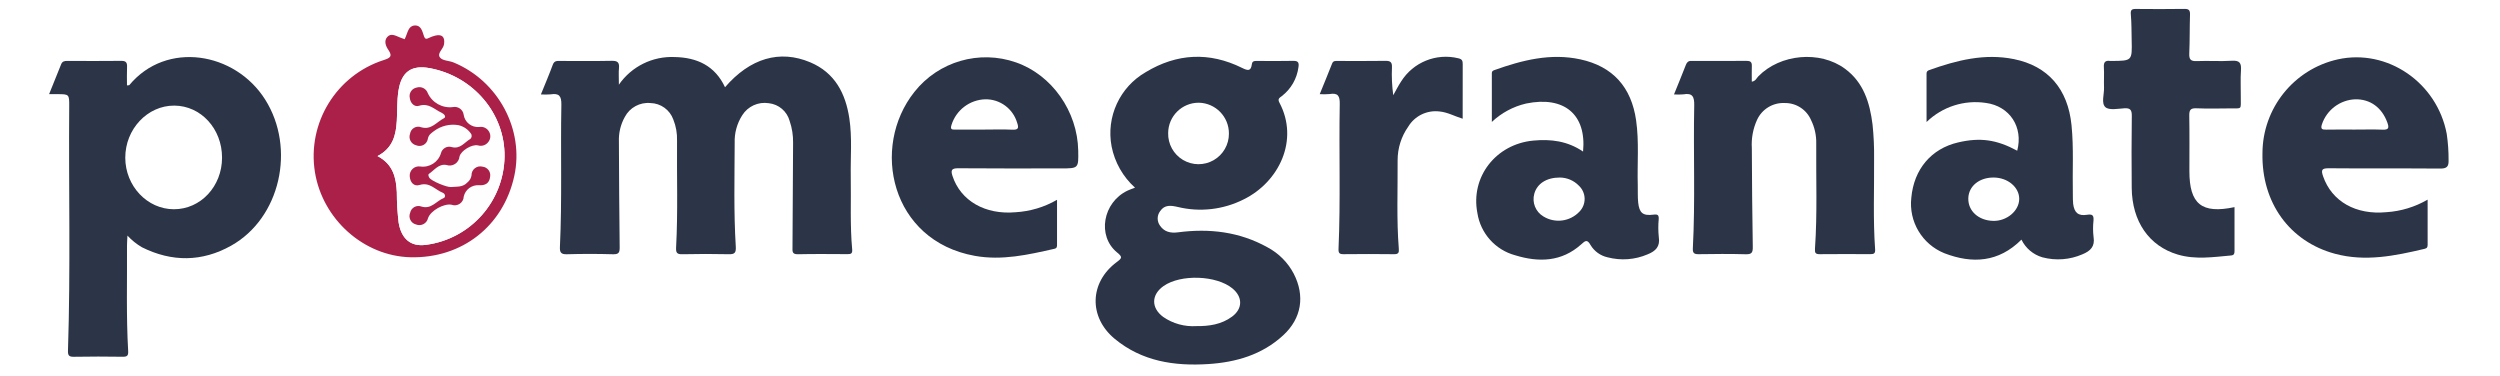
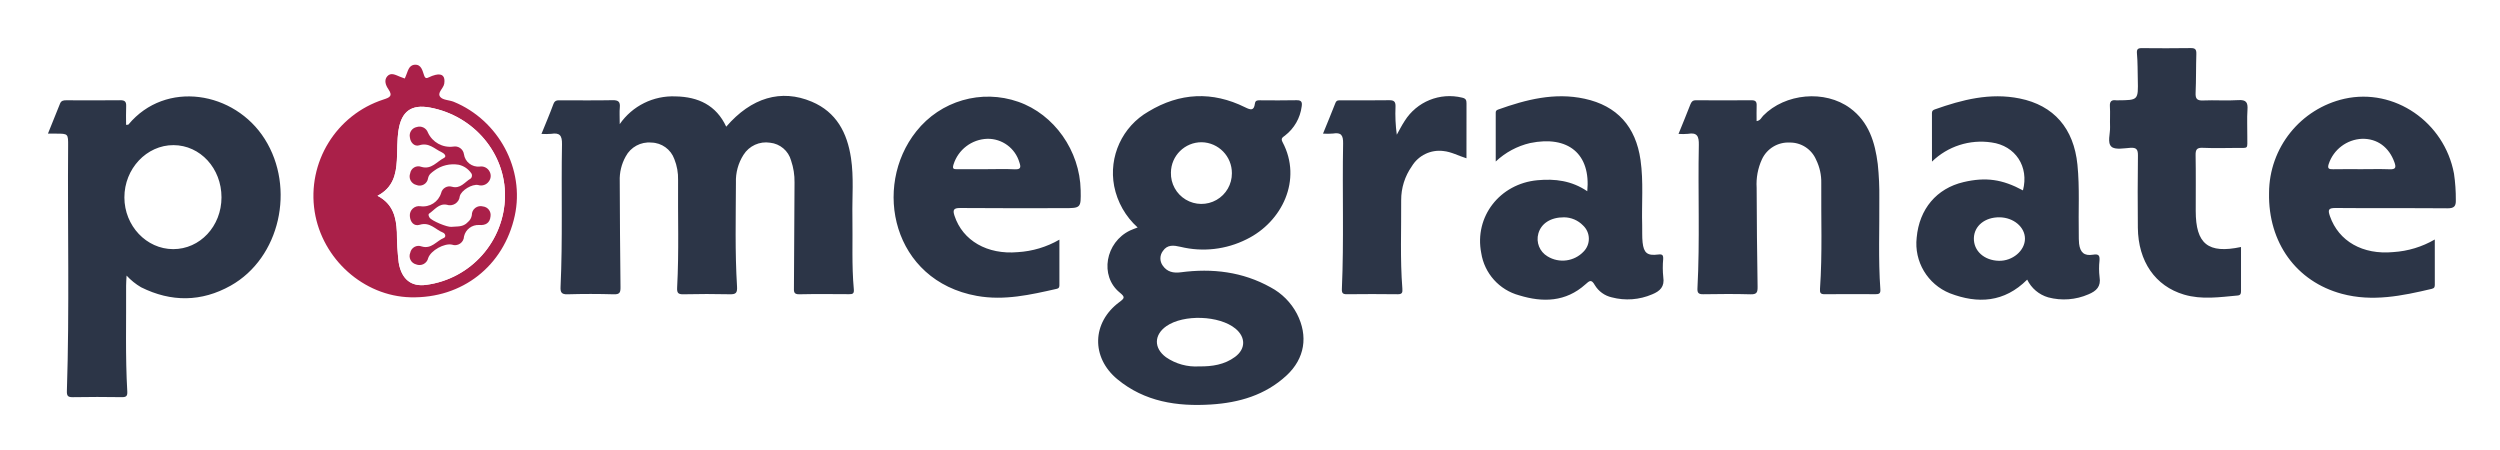
- <svg xmlns="http://www.w3.org/2000/svg" id="Layer_1" data-name="Layer 1" viewBox="0.264 5.88 595.92 89.44">
+ <svg xmlns="http://www.w3.org/2000/svg" viewBox="0.58 -3.42 593.84 106.84">
  <defs>
-     <style>.cls-1{fill:#2c3547;}.cls-2{fill:#aa2049;}.cls-3{fill:#fefefe;}</style>
+     <style>.cls-1{fill:#2c3547}.cls-2{fill:#aa2049}</style>
  </defs>
-   <path class="cls-1" d="M270.812,50.614a17.861,17.861,0,0,1-5.578-9.818,16.812,16.812,0,0,1,8.159-17.731c7.41-4.474,15.137-4.863,22.936-1.001,1.345.666,2.11.854,2.335-.861.1-.76.544-.801,1.133-.799,2.927.011,5.855.051,8.781-.017,1.213-.028,1.346.539,1.197,1.503a10.381,10.381,0,0,1-3.961,6.893c-.549.426-1.068.64-.576,1.566,4.734,8.915-.095,18.933-8.545,23.071a22.893,22.893,0,0,1-15.673,1.797c-1.607-.37-3.141-.605-4.214.991a2.91,2.91,0,0,0-.04,3.455c1.041,1.512,2.528,1.83,4.303,1.597,7.467-.983,14.663-.143,21.334,3.576a15.027,15.027,0,0,1,6.243,6.275c2.723,5.296,1.883,10.634-2.482,14.672-5.036,4.659-11.261,6.457-17.912,6.88-8.067.513-15.783-.649-22.263-6.004-6.27-5.181-6.045-13.488.479-18.317,1.283-.95,1.392-1.202.072-2.283-4.816-3.941-3.401-11.947,2.5-14.744C269.569,51.064,270.129,50.882,270.812,50.614Zm14.632,32.998c3.044.037,5.99-.398,8.503-2.258,2.556-1.892,2.557-4.681.108-6.708-3.797-3.142-12.311-3.454-16.412-.6-2.971,2.068-3.031,5.223-.103,7.385A12.505,12.505,0,0,0,285.445,83.612Zm.581-53.247a7.267,7.267,0,0,0-7.308,7.212,7.242,7.242,0,1,0,14.481.15A7.318,7.318,0,0,0,286.025,30.365Z" />
-   <path class="cls-1" d="M129.197,28.388c1.002-2.478,1.986-4.77,2.845-7.108.365-.994,1.073-.87,1.807-.871,4.084-.003,8.169.052,12.251-.032,1.357-.028,1.837.384,1.707,1.731-.104,1.075-.021,2.167-.021,3.956a15.325,15.325,0,0,1,13.298-6.586c5.327.099,9.618,2.073,12.001,7.193,5.968-6.911,13.033-9.012,20.317-5.938,5.872,2.478,8.422,7.404,9.322,13.387.692,4.601.253,9.241.334,13.863.101,5.78-.192,11.569.337,17.338.094,1.022-.3,1.14-1.109,1.137-3.948-.016-7.897-.066-11.843.024-1.416.032-1.281-.742-1.274-1.66q.084-12.453.141-24.905a15.227,15.227,0,0,0-.821-5.203,5.786,5.786,0,0,0-4.978-4.234,6.303,6.303,0,0,0-6.328,2.883,11.483,11.483,0,0,0-1.794,6.593c-.027,8.232-.244,16.469.262,24.691.094,1.522-.28,1.862-1.704,1.831q-5.511-.122-11.025.003c-1.303.031-1.565-.359-1.497-1.618.456-8.498.148-17.006.223-25.51a12.438,12.438,0,0,0-.886-4.98,5.931,5.931,0,0,0-5.459-3.929,6.246,6.246,0,0,0-6.099,3.307,11.16,11.16,0,0,0-1.413,5.877c.043,8.368.071,16.736.182,25.104.017,1.256-.131,1.798-1.58,1.755q-5.509-.162-11.025-.001c-1.431.04-1.695-.504-1.636-1.765.527-11.289.133-22.587.344-33.878.04-2.129-.57-2.784-2.569-2.473A15.841,15.841,0,0,1,129.197,28.388Z" />
-   <path class="cls-1" d="M11.969,28.321c1.006-2.489,1.954-4.797,2.868-7.118.279-.709.794-.806,1.459-.803,4.289.016,8.578.038,12.866-.012,1.089-.013,1.435.373,1.388,1.423-.067,1.467-.017,2.939-.017,4.433.337-.049.509-.022.566-.09,8.818-10.607,25.194-7.916,32.375,3.459,7.338,11.623,3.62,28.246-8.1,34.821-6.931,3.888-14.126,3.952-21.283.383a14.923,14.923,0,0,1-3.445-2.777c-.048,1.033-.113,1.731-.109,2.428.053,8.368-.204,16.741.278,25.102.064,1.102-.261,1.363-1.309,1.348-3.879-.054-7.761-.069-11.64.007-1.194.023-1.436-.355-1.399-1.486.632-19.392.146-38.791.294-58.186.022-2.924.003-2.925-2.866-2.931C13.305,28.32,12.715,28.321,11.969,28.321Zm41.224,15.14c.003-6.89-5.034-12.378-11.389-12.407-6.393-.029-11.693,5.612-11.678,12.43.014,6.737,5.228,12.261,11.582,12.273C48.091,55.769,53.19,50.31,53.193,43.461Z" />
-   <path class="cls-1" d="M399.29,28.388c.997-2.466,1.93-4.711,2.806-6.978.249-.643.543-1.016,1.299-1.012q6.636.034,13.272-.002c.893-.006,1.21.34,1.18,1.205-.043,1.218-.011,2.438-.011,3.748.908-.128,1.141-.853,1.572-1.292,5.213-5.313,14.643-6.197,20.635-1.795,4.455,3.273,5.924,8.117,6.576,13.303a69.534,69.534,0,0,1,.367,8.146c.057,7.21-.268,14.425.248,21.627.072,1.002-.355,1.126-1.16,1.122-4.016-.019-8.032-.033-12.047.008-1.023.011-1.199-.334-1.131-1.317.579-8.358.233-16.731.3-25.098a11.937,11.937,0,0,0-1.222-5.523,6.725,6.725,0,0,0-6.295-4.092,6.883,6.883,0,0,0-6.581,3.992,14.064,14.064,0,0,0-1.253,6.741c.043,7.824.081,15.649.226,23.471.026,1.38-.179,1.891-1.691,1.845-3.74-.113-7.486-.07-11.229-.016-1.057.015-1.427-.282-1.369-1.375.6-11.355.099-22.722.33-34.08.042-2.041-.369-3.039-2.586-2.647A14.048,14.048,0,0,1,399.29,28.388Z" />
-   <path class="cls-1" d="M482.111,62.999c-5.437,5.44-11.73,5.797-18.356,3.249a12.718,12.718,0,0,1-7.895-13.233c.615-6.794,4.744-11.685,11.131-13.181,5.275-1.236,9.184-.69,14.112,1.97,1.484-5.644-1.78-10.62-7.466-11.39a16.714,16.714,0,0,0-14.144,4.552c0-4.157.004-7.851-.005-11.544-.001-.488.224-.692.67-.85,6.531-2.32,13.142-4.017,20.151-2.604,8.147,1.642,12.874,7.119,13.739,15.741.552,5.503.195,11.014.316,16.52a21.898,21.898,0,0,0,.074,2.242c.262,2.085,1.211,2.945,3.294,2.607,1.394-.226,1.636.199,1.553,1.422a16.957,16.957,0,0,0,.018,3.872c.374,2.266-.753,3.335-2.642,4.121a14.549,14.549,0,0,1-9.565.72A8.039,8.039,0,0,1,482.111,62.999Zm-6.571-14.801c-3.461-.04-6.016,2.033-6.094,4.943-.081,3.025,2.437,5.308,5.942,5.389,3.249.075,6.181-2.404,6.192-5.235C481.592,50.523,478.882,48.237,475.54,48.198Z" />
-   <path class="cls-1" d="M377.615,42.006c.862-8.9-4.565-13.312-13.588-11.445a17.755,17.755,0,0,0-8.156,4.384c0-4.116.001-7.875-.002-11.633-0-.395.195-.576.565-.708,6.659-2.378,13.409-4.118,20.543-2.573,7.727,1.674,12.157,6.611,13.287,14.556.732,5.152.242,10.327.392,15.489.04,1.36-.047,2.73.098,4.078.268,2.499,1.13,3.213,3.626,2.891,1.034-.133,1.315.067,1.267,1.079a21.686,21.686,0,0,0,.023,4.28c.346,2.262-.748,3.323-2.656,4.099a14.754,14.754,0,0,1-9.568.71,6.326,6.326,0,0,1-4.039-2.911c-.824-1.462-1.265-1.044-2.249-.161-4.654,4.175-10.11,4.313-15.705,2.594a12.391,12.391,0,0,1-9.028-10.073c-1.678-8.609,4.409-16.441,13.347-17.272C369.937,39.004,373.881,39.476,377.615,42.006ZM372.106,48.2c-3.198-.014-5.433,1.457-6.109,3.835a4.792,4.792,0,0,0,2.177,5.444,6.858,6.858,0,0,0,8.563-1.134,4.327,4.327,0,0,0-.136-6.22A6.351,6.351,0,0,0,372.106,48.2Z" />
-   <path class="cls-1" d="M578.931,53.466c0,3.852-.004,7.304.004,10.757.001.528-.106.824-.732.972-7.046,1.665-14.093,3.128-21.34,1.178-10.833-2.916-17.535-12.184-17.301-23.952a22.99,22.99,0,0,1,17.944-22.388c11.82-2.617,23.691,5.523,25.984,17.775a41.378,41.378,0,0,1,.438,6.296c.05,1.494-.446,1.969-1.987,1.957-8.849-.073-17.699.008-26.548-.073-1.738-.016-1.895.431-1.367,1.945,2.078,5.961,7.788,9.211,15.055,8.528A22.404,22.404,0,0,0,578.931,53.466ZM561.492,36.766c2.243,0,4.489-.064,6.728.023,1.462.056,1.549-.468,1.116-1.677-1.278-3.566-4.064-5.636-7.664-5.562a8.752,8.752,0,0,0-7.946,5.996c-.355,1.106.08,1.256,1.037,1.236C557.006,36.734,559.249,36.766,561.492,36.766Z" />
-   <path class="cls-1" d="M252.227,53.505c0,3.773 0,7.218,0,10.663,0,.481.016.871-.659,1.024-6.239,1.415-12.454,2.84-18.937,1.675-20.048-3.602-24.89-25.911-14.403-39.08a21.734,21.734,0,0,1,24.237-7.026c8.528,2.975,14.636,11.636,14.813,21.006.081,4.256.081,4.256-4.116,4.256-8.164,0-16.328.042-24.491-.035-1.623-.015-1.804.499-1.356,1.857,1.95,5.913,7.791,9.261,15.011,8.628A22.36,22.36,0,0,0,252.227,53.505ZM234.889,36.766c2.237,0,4.478-.084,6.71.029,1.504.076,1.509-.521,1.119-1.653a7.786,7.786,0,0,0-7.625-5.593,8.71,8.71,0,0,0-8.021,6.108c-.351,1.092.092,1.121.902,1.115C230.279,36.754,232.584,36.766,234.889,36.766Z" />
-   <path class="cls-1" d="M532.901,55.251c0,3.582-.001,6.976.001,10.37 0.0.568-.01,1.082-.793,1.152-4.259.379-8.517,1.04-12.75-.216-6.809-2.02-10.881-7.858-10.962-15.888q-.087-8.57.019-17.142c.018-1.389-.309-1.935-1.784-1.836-1.539.103-3.632.526-4.506-.267-1.044-.948-.27-3.071-.33-4.682-.061-1.63.063-3.269-.039-4.896-.076-1.212.403-1.594,1.515-1.44a2.844,2.844,0,0,0,.408.002c4.816-.036,4.819-.036,4.704-4.96-.047-2.039-.019-4.086-.198-6.114-.091-1.031.161-1.331,1.156-1.322,3.877.033,7.755.052,11.632-.011,1.13-.018,1.35.408,1.317,1.426-.097,3.058-.04,6.121-.173,9.176-.06,1.388.287,1.905,1.771,1.84,2.784-.121,5.585.1,8.362-.082,1.9-.124,2.309.567,2.187,2.295-.148,2.098-.016,4.215-.04,6.324-.036,3.161.453,2.707-2.641,2.74-2.653.028-5.309.083-7.957-.026-1.383-.057-1.706.418-1.683,1.729.077,4.42.029,8.843.029,13.264C522.146,54.514,525.073,56.912,532.901,55.251Z" />
-   <path class="cls-2" d="M96.724,15.229c.084-.194.16-.38.244-.562.499-1.082.644-2.61,2.132-2.709,1.575-.104,1.829,1.422,2.219,2.526.274.776.576.736,1.165.447a7.343,7.343,0,0,1,1.522-.563c1.691-.403,2.357.375,2.1,2.078-.176,1.164-1.785,2.159-.928,3.182.626.747,2.137.702,3.201,1.14,10.669,4.393,16.878,16.019,14.477,27.052-2.602,11.953-12.486,19.687-24.767,19.38C86.959,66.922,77.127,58.138,75.325,46.863A24.071,24.071,0,0,1,91.69,20.209c1.45-.466,2.266-.823,1.14-2.449-.61-.88-1.085-2.105-.272-3.047.878-1.016,2.004-.315,3.007.082C95.941,14.944,96.323,15.079,96.724,15.229ZM90.256,43.085c3.735,1.95,4.427,5.161,4.598,8.592a60.723,60.723,0,0,0,.443,7.325c.672,3.912,2.988,5.759,6.577,5.229a21.538,21.538,0,0,0,18.66-21.005c.145-10.212-7.396-19.147-17.8-21.09-4.43-.827-6.79.892-7.488,5.392-.367,2.366-.257,4.75-.394,7.124C94.656,38.02,93.948,41.161,90.256,43.085Z" />
-   <path class="cls-1" d="M314.845,28.321c1.033-2.543,2.018-4.908,2.949-7.294.272-.697.792-.618,1.327-.618,3.813-.001,7.627.038,11.439-.024,1.169-.019,1.543.366,1.504,1.519a37.246,37.246,0,0,0,.306,6.674c.619-1.092,1.176-2.224,1.868-3.268a12.573,12.573,0,0,1,13.648-5.538c.904.197,1.046.613,1.042,1.384-.02,3.813-.009,7.626-.009,11.439,0,.467,0,.935,0,1.583-1.931-.588-3.583-1.538-5.495-1.726a7.631,7.631,0,0,0-7.481,3.617,13.866,13.866,0,0,0-2.532,8.048c.046,7.009-.269,14.024.281,21.024.073.931-.047,1.345-1.121,1.331-4.017-.054-8.035-.047-12.051-.004-.979.01-1.239-.267-1.195-1.272.502-11.499.078-23.007.292-34.508.037-1.972-.446-2.719-2.42-2.388A15.189,15.189,0,0,1,314.845,28.321Z" />
-   <path class="cls-3" d="M90.256,43.085c3.692-1.924,4.4-5.066,4.595-8.433.137-2.374.027-4.758.394-7.124.698-4.5,3.059-6.219,7.488-5.392,10.404,1.943,17.945,10.878,17.8,21.09a21.538,21.538,0,0,1-18.66,21.005c-3.589.53-5.904-1.317-6.577-5.229a60.723,60.723,0,0,1-.443-7.325C94.683,48.247,93.991,45.036,90.256,43.085ZM114.379,50.025c1.511.126,2.568-.437,2.717-2.041a2.036,2.036,0,0,0-1.775-2.364,2.087,2.087,0,0,0-2.663,2.073,2.65,2.65,0,0,1-.967,1.662c-1.109,1.224-2.544.97-3.92,1.111-.965.099-4.704-1.43-5.171-2.223-.171-.289-.363-.732-.078-.928,1.29-.884,2.31-2.442,4.149-2.109a2.349,2.349,0,0,0,3.123-2.012c.355-1.422,2.953-2.97,4.386-2.66a2.251,2.251,0,0,0,2.518-.857,2.154,2.154,0,0,0,.189-2.321,2.235,2.235,0,0,0-2.37-1.209,3.424,3.424,0,0,1-3.737-2.946,2.151,2.151,0,0,0-2.549-1.796,5.789,5.789,0,0,1-6.004-3.333,2.122,2.122,0,0,0-2.661-1.313A2.049,2.049,0,0,0,97.946,29.224c.139,1.278,1.128,2.222,2.211,1.872,2.308-.746,3.655.884,5.359,1.655.611.276,1.236.986.534,1.339-1.708.859-2.977,2.844-5.388,2.124A1.963,1.963,0,0,0,98.009,37.766a2.079,2.079,0,0,0,1.459,2.745,2.018,2.018,0,0,0,2.791-1.599c.2-.923.797-1.285,1.456-1.787a7.618,7.618,0,0,1,5.853-1.406,4.916,4.916,0,0,1,2.939,1.99.944.944,0,0,1-.156,1.307c-1.39.804-2.375,2.485-4.427,1.919a2.028,2.028,0,0,0-2.552,1.477,4.49,4.49,0,0,1-4.95,3.153,2.182,2.182,0,0,0-2.492,2.302c.08,1.463.974,2.535,2.361,2.104,2.414-.75,3.712,1.156,5.503,1.852.615.239.773,1.058.197,1.288-1.733.691-2.926,2.724-5.258,2.009a2.012,2.012,0,0,0-2.704,1.494,2.043,2.043,0,0,0,1.386,2.768,2.118,2.118,0,0,0,2.877-1.508c.627-1.801,3.801-3.552,5.612-3.189a2.152,2.152,0,0,0,2.9-1.966A3.484,3.484,0,0,1,114.379,50.025Z" />
-   <path class="cls-2" d="M114.377,50.023a3.487,3.487,0,0,0-3.573,2.695,2.152,2.152,0,0,1-2.9,1.966c-1.811-.363-4.985,1.387-5.612,3.189a2.118,2.118,0,0,1-2.877,1.508,2.043,2.043,0,0,1-1.386-2.768,2.012,2.012,0,0,1,2.704-1.494c2.331.715,3.524-1.318,5.258-2.009.576-.229.417-1.049-.197-1.288-1.791-.696-3.089-2.602-5.503-1.852-1.387.431-2.281-.641-2.361-2.104a2.182,2.182,0,0,1,2.492-2.302,4.49,4.49,0,0,0,4.95-3.153,2.028,2.028,0,0,1,2.552-1.477c2.052.566,3.037-1.115,4.427-1.919a.944.944,0,0,0,.156-1.307,4.916,4.916,0,0,0-2.939-1.99,7.618,7.618,0,0,0-5.853,1.406c-.659.502-1.255.864-1.456,1.787a2.018,2.018,0,0,1-2.791,1.599,2.079,2.079,0,0,1-1.459-2.745,1.963,1.963,0,0,1,2.653-1.552c2.411.72,3.68-1.265,5.388-2.124.702-.353.076-1.063-.534-1.339-1.704-.771-3.051-2.401-5.359-1.655-1.083.35-2.072-.594-2.211-1.872a2.049,2.049,0,0,1,1.621-2.466,2.122,2.122,0,0,1,2.661,1.313,5.789,5.789,0,0,0,6.004,3.333,2.151,2.151,0,0,1,2.549,1.796,3.424,3.424,0,0,0,3.737,2.946,2.235,2.235,0,0,1,2.37,1.209,2.154,2.154,0,0,1-.189,2.321,2.251,2.251,0,0,1-2.518.857c-1.434-.31-4.032,1.238-4.386,2.66a2.349,2.349,0,0,1-3.123,2.012c-1.839-.333-2.86,1.225-4.149,2.109-.284.195-.092.638.078.928.467.793,4.206,2.322,5.171,2.223,1.376-.141,2.811.113,3.92-1.111a2.65,2.65,0,0,0,.967-1.662,2.087,2.087,0,0,1,2.663-2.073,2.036,2.036,0,0,1,1.775,2.364C116.947,49.588,115.89,50.151,114.377,50.023Z" />
+   <path d="M270.812 50.614a17.86 17.86 0 0 1-5.577-9.818 16.812 16.812 0 0 1 8.159-17.731c7.41-4.475 15.137-4.864 22.935-1.002 1.345.666 2.11.854 2.335-.86.1-.76.544-.802 1.133-.8 2.927.012 5.855.052 8.781-.017 1.213-.028 1.346.54 1.197 1.503a10.38 10.38 0 0 1-3.961 6.893c-.55.426-1.068.64-.576 1.566 4.733 8.914-.096 18.933-8.545 23.07a22.893 22.893 0 0 1-15.673 1.798c-1.607-.37-3.142-.605-4.214.99a2.91 2.91 0 0 0-.04 3.456c1.041 1.512 2.528 1.83 4.303 1.596 7.467-.983 14.663-.142 21.334 3.577a15.027 15.027 0 0 1 6.243 6.274c2.723 5.296 1.884 10.634-2.481 14.672-5.036 4.66-11.261 6.457-17.913 6.88-8.067.514-15.782-.648-22.263-6.004-6.27-5.181-6.045-13.488.48-18.316 1.283-.95 1.392-1.203.072-2.283-4.816-3.94-3.401-11.947 2.5-14.744.528-.25 1.088-.432 1.771-.7zm14.633 32.998c3.044.037 5.99-.398 8.503-2.258 2.556-1.892 2.557-4.681.108-6.708-3.796-3.143-12.31-3.454-16.412-.6-2.97 2.067-3.03 5.222-.103 7.385a12.505 12.505 0 0 0 7.904 2.18zm.58-53.247a7.267 7.267 0 0 0-7.308 7.212 7.242 7.242 0 1 0 14.481.15 7.318 7.318 0 0 0-7.173-7.362zm-156.828-1.977c1.001-2.478 1.986-4.77 2.845-7.108.365-.994 1.073-.87 1.807-.87 4.084-.004 8.169.051 12.251-.032 1.357-.028 1.837.384 1.707 1.731-.104 1.075-.021 2.167-.021 3.956a15.325 15.325 0 0 1 13.298-6.586c5.327.099 9.618 2.073 12 7.193 5.968-6.912 13.034-9.013 20.318-5.939 5.872 2.479 8.422 7.404 9.321 13.387.692 4.602.254 9.242.334 13.863.101 5.78-.192 11.57.338 17.338.093 1.022-.3 1.14-1.109 1.137-3.948-.016-7.897-.066-11.843.024-1.415.032-1.28-.742-1.274-1.66q.084-12.453.14-24.905a15.227 15.227 0 0 0-.82-5.203 5.786 5.786 0 0 0-4.979-4.234 6.303 6.303 0 0 0-6.327 2.883 11.483 11.483 0 0 0-1.794 6.594c-.027 8.232-.244 16.469.262 24.69.093 1.523-.28 1.863-1.704 1.832q-5.51-.122-11.025.003c-1.304.03-1.565-.36-1.497-1.619.456-8.498.148-17.006.222-25.51a12.438 12.438 0 0 0-.886-4.98 5.931 5.931 0 0 0-5.46-3.928 6.246 6.246 0 0 0-6.099 3.307 11.16 11.16 0 0 0-1.412 5.876c.043 8.368.07 16.737.182 25.104.017 1.256-.131 1.798-1.58 1.755q-5.509-.162-11.025-.001c-1.431.04-1.695-.504-1.636-1.765.527-11.289.133-22.587.344-33.878.04-2.129-.57-2.784-2.57-2.473a15.84 15.84 0 0 1-2.308.018zM11.969 28.32c1.006-2.488 1.953-4.796 2.867-7.117.28-.71.795-.806 1.46-.803 4.288.016 8.577.038 12.865-.012 1.09-.013 1.435.373 1.388 1.422-.067 1.467-.017 2.94-.017 4.433.337-.049.509-.022.565-.09 8.818-10.607 25.195-7.916 32.376 3.46 7.338 11.622 3.62 28.245-8.1 34.82-6.93 3.888-14.125 3.952-21.282.383a14.923 14.923 0 0 1-3.445-2.777c-.049 1.034-.113 1.731-.11 2.429.053 8.368-.203 16.74.279 25.102.063 1.102-.261 1.362-1.31 1.348-3.879-.055-7.76-.07-11.64.006-1.193.024-1.435-.355-1.398-1.485.631-19.392.145-38.791.294-58.187.022-2.924.003-2.924-2.866-2.93-.59-.002-1.18-.001-1.926-.001zm41.224 15.14c.003-6.89-5.034-12.377-11.389-12.406-6.393-.03-11.692 5.612-11.678 12.43.014 6.737 5.228 12.262 11.582 12.274 6.383.011 11.482-5.448 11.485-12.297zM399.29 28.388c.998-2.466 1.93-4.711 2.806-6.978.25-.643.543-1.016 1.299-1.012q6.636.034 13.272-.002c.893-.006 1.21.34 1.18 1.205-.043 1.218-.01 2.438-.01 3.748.907-.128 1.14-.853 1.57-1.292 5.214-5.313 14.644-6.197 20.636-1.795 4.455 3.272 5.924 8.117 6.576 13.303a69.534 69.534 0 0 1 .367 8.146c.057 7.21-.268 14.424.248 21.627.072 1.002-.354 1.126-1.16 1.122a780.29 780.29 0 0 0-12.047.008c-1.023.01-1.199-.335-1.13-1.317.579-8.358.232-16.731.3-25.098a11.937 11.937 0 0 0-1.222-5.522 6.725 6.725 0 0 0-6.295-4.092 6.883 6.883 0 0 0-6.58 3.992 14.064 14.064 0 0 0-1.254 6.74c.043 7.825.08 15.65.225 23.472.026 1.38-.178 1.89-1.69 1.845-3.74-.112-7.486-.07-11.229-.016-1.057.015-1.427-.282-1.369-1.374.6-11.356.099-22.722.33-34.08.042-2.041-.369-3.04-2.585-2.648a14.048 14.048 0 0 1-2.238.018zM482.111 63c-5.437 5.439-11.73 5.796-18.356 3.248a12.718 12.718 0 0 1-7.895-13.232c.614-6.795 4.744-11.685 11.13-13.181 5.276-1.236 9.185-.69 14.113 1.97 1.484-5.644-1.78-10.62-7.466-11.39a16.714 16.714 0 0 0-14.144 4.552c0-4.157.004-7.851-.006-11.545 0-.488.225-.692.67-.85 6.531-2.32 13.142-4.016 20.151-2.604 8.148 1.642 12.875 7.12 13.74 15.741.552 5.503.195 11.014.316 16.52a21.898 21.898 0 0 0 .074 2.242c.262 2.085 1.21 2.945 3.294 2.607 1.394-.226 1.637.2 1.553 1.423a16.957 16.957 0 0 0 .018 3.872c.375 2.266-.753 3.335-2.642 4.121a14.55 14.55 0 0 1-9.566.72A8.04 8.04 0 0 1 482.111 63zm-6.57-14.802c-3.461-.04-6.017 2.033-6.095 4.943-.08 3.025 2.437 5.308 5.942 5.389 3.249.075 6.181-2.404 6.193-5.235.01-2.772-2.699-5.058-6.04-5.097zm-97.926-6.192c.862-8.9-4.565-13.312-13.588-11.445a17.755 17.755 0 0 0-8.157 4.384c0-4.116.001-7.875-.001-11.633 0-.395.195-.575.565-.708 6.66-2.378 13.41-4.118 20.543-2.572 7.727 1.673 12.158 6.61 13.287 14.555.733 5.153.242 10.327.392 15.49.04 1.36-.046 2.73.098 4.077.268 2.5 1.13 3.213 3.626 2.891 1.034-.133 1.315.067 1.266 1.079a21.686 21.686 0 0 0 .023 4.28c.346 2.262-.748 3.323-2.656 4.1a14.754 14.754 0 0 1-9.569.71 6.326 6.326 0 0 1-4.039-2.91c-.824-1.463-1.265-1.045-2.249-.162-4.654 4.175-10.11 4.313-15.705 2.593a12.391 12.391 0 0 1-9.028-10.073c-1.678-8.609 4.409-16.44 13.347-17.271 4.167-.387 8.11.085 11.845 2.615zm-5.509 6.194c-3.197-.014-5.432 1.457-6.108 3.835a4.792 4.792 0 0 0 2.177 5.444 6.858 6.858 0 0 0 8.563-1.134 4.327 4.327 0 0 0-.136-6.22 6.351 6.351 0 0 0-4.495-1.925zm206.825 5.266c0 3.852-.003 7.304.004 10.757.001.528-.106.824-.732.972-7.046 1.665-14.093 3.128-21.34 1.177-10.833-2.915-17.535-12.184-17.301-23.952a22.99 22.99 0 0 1 17.943-22.388c11.82-2.617 23.692 5.523 25.984 17.775a41.378 41.378 0 0 1 .438 6.296c.05 1.494-.446 1.97-1.987 1.957-8.85-.074-17.7.008-26.549-.073-1.737-.016-1.895.43-1.366 1.945 2.078 5.96 7.787 9.211 15.054 8.527a22.404 22.404 0 0 0 9.852-2.993zm-17.439-16.7c2.243 0 4.489-.064 6.729.023 1.461.056 1.549-.468 1.116-1.678-1.278-3.566-4.064-5.635-7.664-5.562a8.752 8.752 0 0 0-7.946 5.996c-.355 1.106.08 1.256 1.037 1.236 2.242-.047 4.485-.015 6.728-.015zM252.227 53.505v10.663c0 .481.016.87-.66 1.024-6.238 1.416-12.453 2.84-18.937 1.675-20.047-3.602-24.89-25.91-14.403-39.08a21.734 21.734 0 0 1 24.237-7.025c8.527 2.974 14.635 11.636 14.813 21.006.08 4.256.08 4.256-4.116 4.256-8.164 0-16.328.042-24.491-.035-1.623-.016-1.804.498-1.356 1.856 1.95 5.914 7.79 9.262 15.01 8.629a22.36 22.36 0 0 0 9.903-2.97zm-17.338-16.739c2.237 0 4.478-.084 6.71.03 1.504.076 1.509-.521 1.119-1.654a7.786 7.786 0 0 0-7.625-5.593 8.71 8.71 0 0 0-8.02 6.108c-.352 1.092.091 1.121.902 1.115 2.304-.018 4.61-.006 6.914-.006zm298.012 18.485v10.37c.001.568-.009 1.082-.792 1.152-4.259.378-8.517 1.04-12.75-.216-6.81-2.02-10.882-7.858-10.963-15.889q-.086-8.57.02-17.141c.018-1.389-.309-1.935-1.785-1.836-1.538.103-3.632.526-4.506-.267-1.044-.948-.27-3.07-.33-4.683-.061-1.63.063-3.269-.039-4.895-.076-1.212.403-1.595 1.514-1.44a2.844 2.844 0 0 0 .408.002c4.816-.036 4.819-.036 4.705-4.96-.048-2.04-.02-4.086-.198-6.114-.091-1.031.16-1.33 1.155-1.322 3.878.032 7.756.052 11.632-.011 1.13-.019 1.35.408 1.318 1.426-.097 3.057-.04 6.12-.174 9.176-.06 1.387.288 1.904 1.771 1.84 2.784-.122 5.585.1 8.362-.082 1.9-.125 2.309.567 2.187 2.294-.148 2.099-.015 4.216-.04 6.324-.036 3.16.454 2.708-2.64 2.74-2.653.028-5.31.083-7.958-.026-1.382-.057-1.705.418-1.683 1.729.077 4.42.03 8.842.03 13.264 0 7.828 2.928 10.226 10.756 8.565z" class="cls-1" />
+   <path d="M96.724 15.23c.083-.195.16-.381.244-.563.498-1.082.644-2.61 2.131-2.709 1.576-.104 1.83 1.422 2.22 2.526.273.776.576.736 1.164.447a7.343 7.343 0 0 1 1.523-.563c1.69-.403 2.357.375 2.1 2.078-.175 1.164-1.785 2.16-.927 3.182.626.747 2.137.702 3.2 1.14 10.67 4.393 16.879 16.019 14.477 27.052-2.602 11.952-12.486 19.686-24.767 19.38-11.13-.278-20.962-9.062-22.764-20.337A24.07 24.07 0 0 1 91.69 20.209c1.45-.466 2.266-.823 1.14-2.449-.61-.88-1.085-2.105-.272-3.047.878-1.016 2.005-.314 3.007.082.376.15.758.284 1.159.434zm-6.468 27.855c3.735 1.95 4.427 5.162 4.598 8.593a60.723 60.723 0 0 0 .443 7.324c.673 3.913 2.988 5.76 6.577 5.23a21.538 21.538 0 0 0 18.66-21.005c.145-10.212-7.396-19.147-17.8-21.09-4.43-.828-6.79.892-7.489 5.391-.367 2.366-.257 4.75-.394 7.124-.195 3.368-.903 6.51-4.595 8.433z" class="cls-2" />
+   <path d="M314.845 28.32c1.033-2.542 2.018-4.908 2.95-7.293.271-.698.791-.618 1.326-.618 3.813-.001 7.627.038 11.439-.024 1.169-.02 1.543.365 1.504 1.52a37.246 37.246 0 0 0 .306 6.673c.619-1.091 1.176-2.224 1.868-3.268a12.573 12.573 0 0 1 13.648-5.537c.904.197 1.046.613 1.042 1.384-.02 3.813-.009 7.626-.009 11.439v1.583c-1.93-.589-3.582-1.539-5.495-1.727a7.631 7.631 0 0 0-7.481 3.618 13.866 13.866 0 0 0-2.532 8.048c.046 7.008-.27 14.023.282 21.023.073.931-.047 1.346-1.121 1.331a498.489 498.489 0 0 0-12.051-.003c-.98.01-1.24-.267-1.196-1.272.502-11.499.078-23.007.292-34.508.037-1.972-.446-2.718-2.42-2.387a15.19 15.19 0 0 1-2.352.019z" class="cls-1" />
+   <path fill="#fefefe" d="M90.256 43.085c3.692-1.924 4.4-5.065 4.595-8.433.137-2.374.027-4.758.394-7.124.699-4.5 3.059-6.219 7.489-5.392 10.404 1.944 17.945 10.879 17.8 21.09a21.538 21.538 0 0 1-18.66 21.006c-3.589.53-5.904-1.317-6.577-5.23a60.723 60.723 0 0 1-.443-7.324c-.171-3.431-.863-6.642-4.598-8.593zm24.123 6.94c1.51.126 2.568-.437 2.717-2.04a2.036 2.036 0 0 0-1.775-2.365 2.087 2.087 0 0 0-2.663 2.073 2.65 2.65 0 0 1-.967 1.662c-1.109 1.223-2.544.97-3.92 1.11-.965.1-4.703-1.43-5.17-2.223-.171-.29-.363-.732-.079-.927 1.29-.885 2.31-2.443 4.15-2.11a2.349 2.349 0 0 0 3.122-2.011c.355-1.422 2.953-2.97 4.387-2.66a2.251 2.251 0 0 0 2.518-.858 2.154 2.154 0 0 0 .19-2.321 2.235 2.235 0 0 0-2.37-1.209 3.424 3.424 0 0 1-3.738-2.946 2.151 2.151 0 0 0-2.55-1.796 5.789 5.789 0 0 1-6.003-3.333 2.122 2.122 0 0 0-2.661-1.312 2.049 2.049 0 0 0-1.621 2.465c.14 1.279 1.128 2.223 2.211 1.872 2.309-.746 3.655.884 5.36 1.655.61.276 1.235.987.534 1.34-1.709.858-2.978 2.843-5.388 2.123a1.963 1.963 0 0 0-2.654 1.552 2.079 2.079 0 0 0 1.459 2.745 2.018 2.018 0 0 0 2.791-1.6c.2-.922.797-1.284 1.456-1.787a7.618 7.618 0 0 1 5.853-1.406 4.916 4.916 0 0 1 2.938 1.99.944.944 0 0 1-.155 1.307c-1.39.804-2.375 2.485-4.427 1.919a2.028 2.028 0 0 0-2.552 1.477 4.49 4.49 0 0 1-4.95 3.153 2.182 2.182 0 0 0-2.491 2.301c.08 1.464.974 2.535 2.36 2.105 2.415-.75 3.713 1.155 5.503 1.852.615.239.773 1.058.198 1.287-1.734.69-2.926 2.724-5.258 2.009a2.012 2.012 0 0 0-2.704 1.494 2.043 2.043 0 0 0 1.386 2.768 2.118 2.118 0 0 0 2.876-1.508c.627-1.801 3.801-3.552 5.612-3.188a2.152 2.152 0 0 0 2.9-1.966 3.484 3.484 0 0 1 3.575-2.693z" />
+   <path d="M114.377 50.023a3.487 3.487 0 0 0-3.572 2.695 2.152 2.152 0 0 1-2.9 1.966c-1.812-.364-4.986 1.387-5.613 3.188a2.118 2.118 0 0 1-2.876 1.508 2.043 2.043 0 0 1-1.386-2.768 2.012 2.012 0 0 1 2.704-1.494c2.331.715 3.524-1.318 5.258-2.009.575-.23.417-1.048-.198-1.287-1.79-.697-3.088-2.603-5.503-1.852-1.386.43-2.28-.641-2.36-2.105a2.182 2.182 0 0 1 2.491-2.301 4.49 4.49 0 0 0 4.95-3.153 2.028 2.028 0 0 1 2.552-1.477c2.052.566 3.037-1.115 4.427-1.92a.944.944 0 0 0 .155-1.306 4.916 4.916 0 0 0-2.938-1.99 7.618 7.618 0 0 0-5.853 1.406c-.66.503-1.256.865-1.456 1.788a2.018 2.018 0 0 1-2.791 1.599 2.079 2.079 0 0 1-1.459-2.745 1.963 1.963 0 0 1 2.654-1.552c2.41.72 3.68-1.265 5.388-2.123.701-.353.076-1.063-.535-1.34-1.704-.77-3.05-2.4-5.359-1.655-1.083.35-2.072-.593-2.211-1.872a2.049 2.049 0 0 1 1.62-2.465 2.122 2.122 0 0 1 2.662 1.312 5.789 5.789 0 0 0 6.004 3.333 2.151 2.151 0 0 1 2.549 1.796 3.424 3.424 0 0 0 3.737 2.946 2.235 2.235 0 0 1 2.37 1.21 2.154 2.154 0 0 1-.19 2.32 2.251 2.251 0 0 1-2.517.858c-1.434-.31-4.032 1.238-4.387 2.66a2.349 2.349 0 0 1-3.123 2.012c-1.839-.334-2.86 1.225-4.15 2.109-.284.195-.091.638.08.927.466.793 4.205 2.323 5.17 2.224 1.376-.142 2.811.112 3.92-1.111a2.65 2.65 0 0 0 .967-1.662 2.087 2.087 0 0 1 2.663-2.073 2.036 2.036 0 0 1 1.775 2.364c-.149 1.604-1.206 2.167-2.719 2.039z" class="cls-2" />
</svg>
